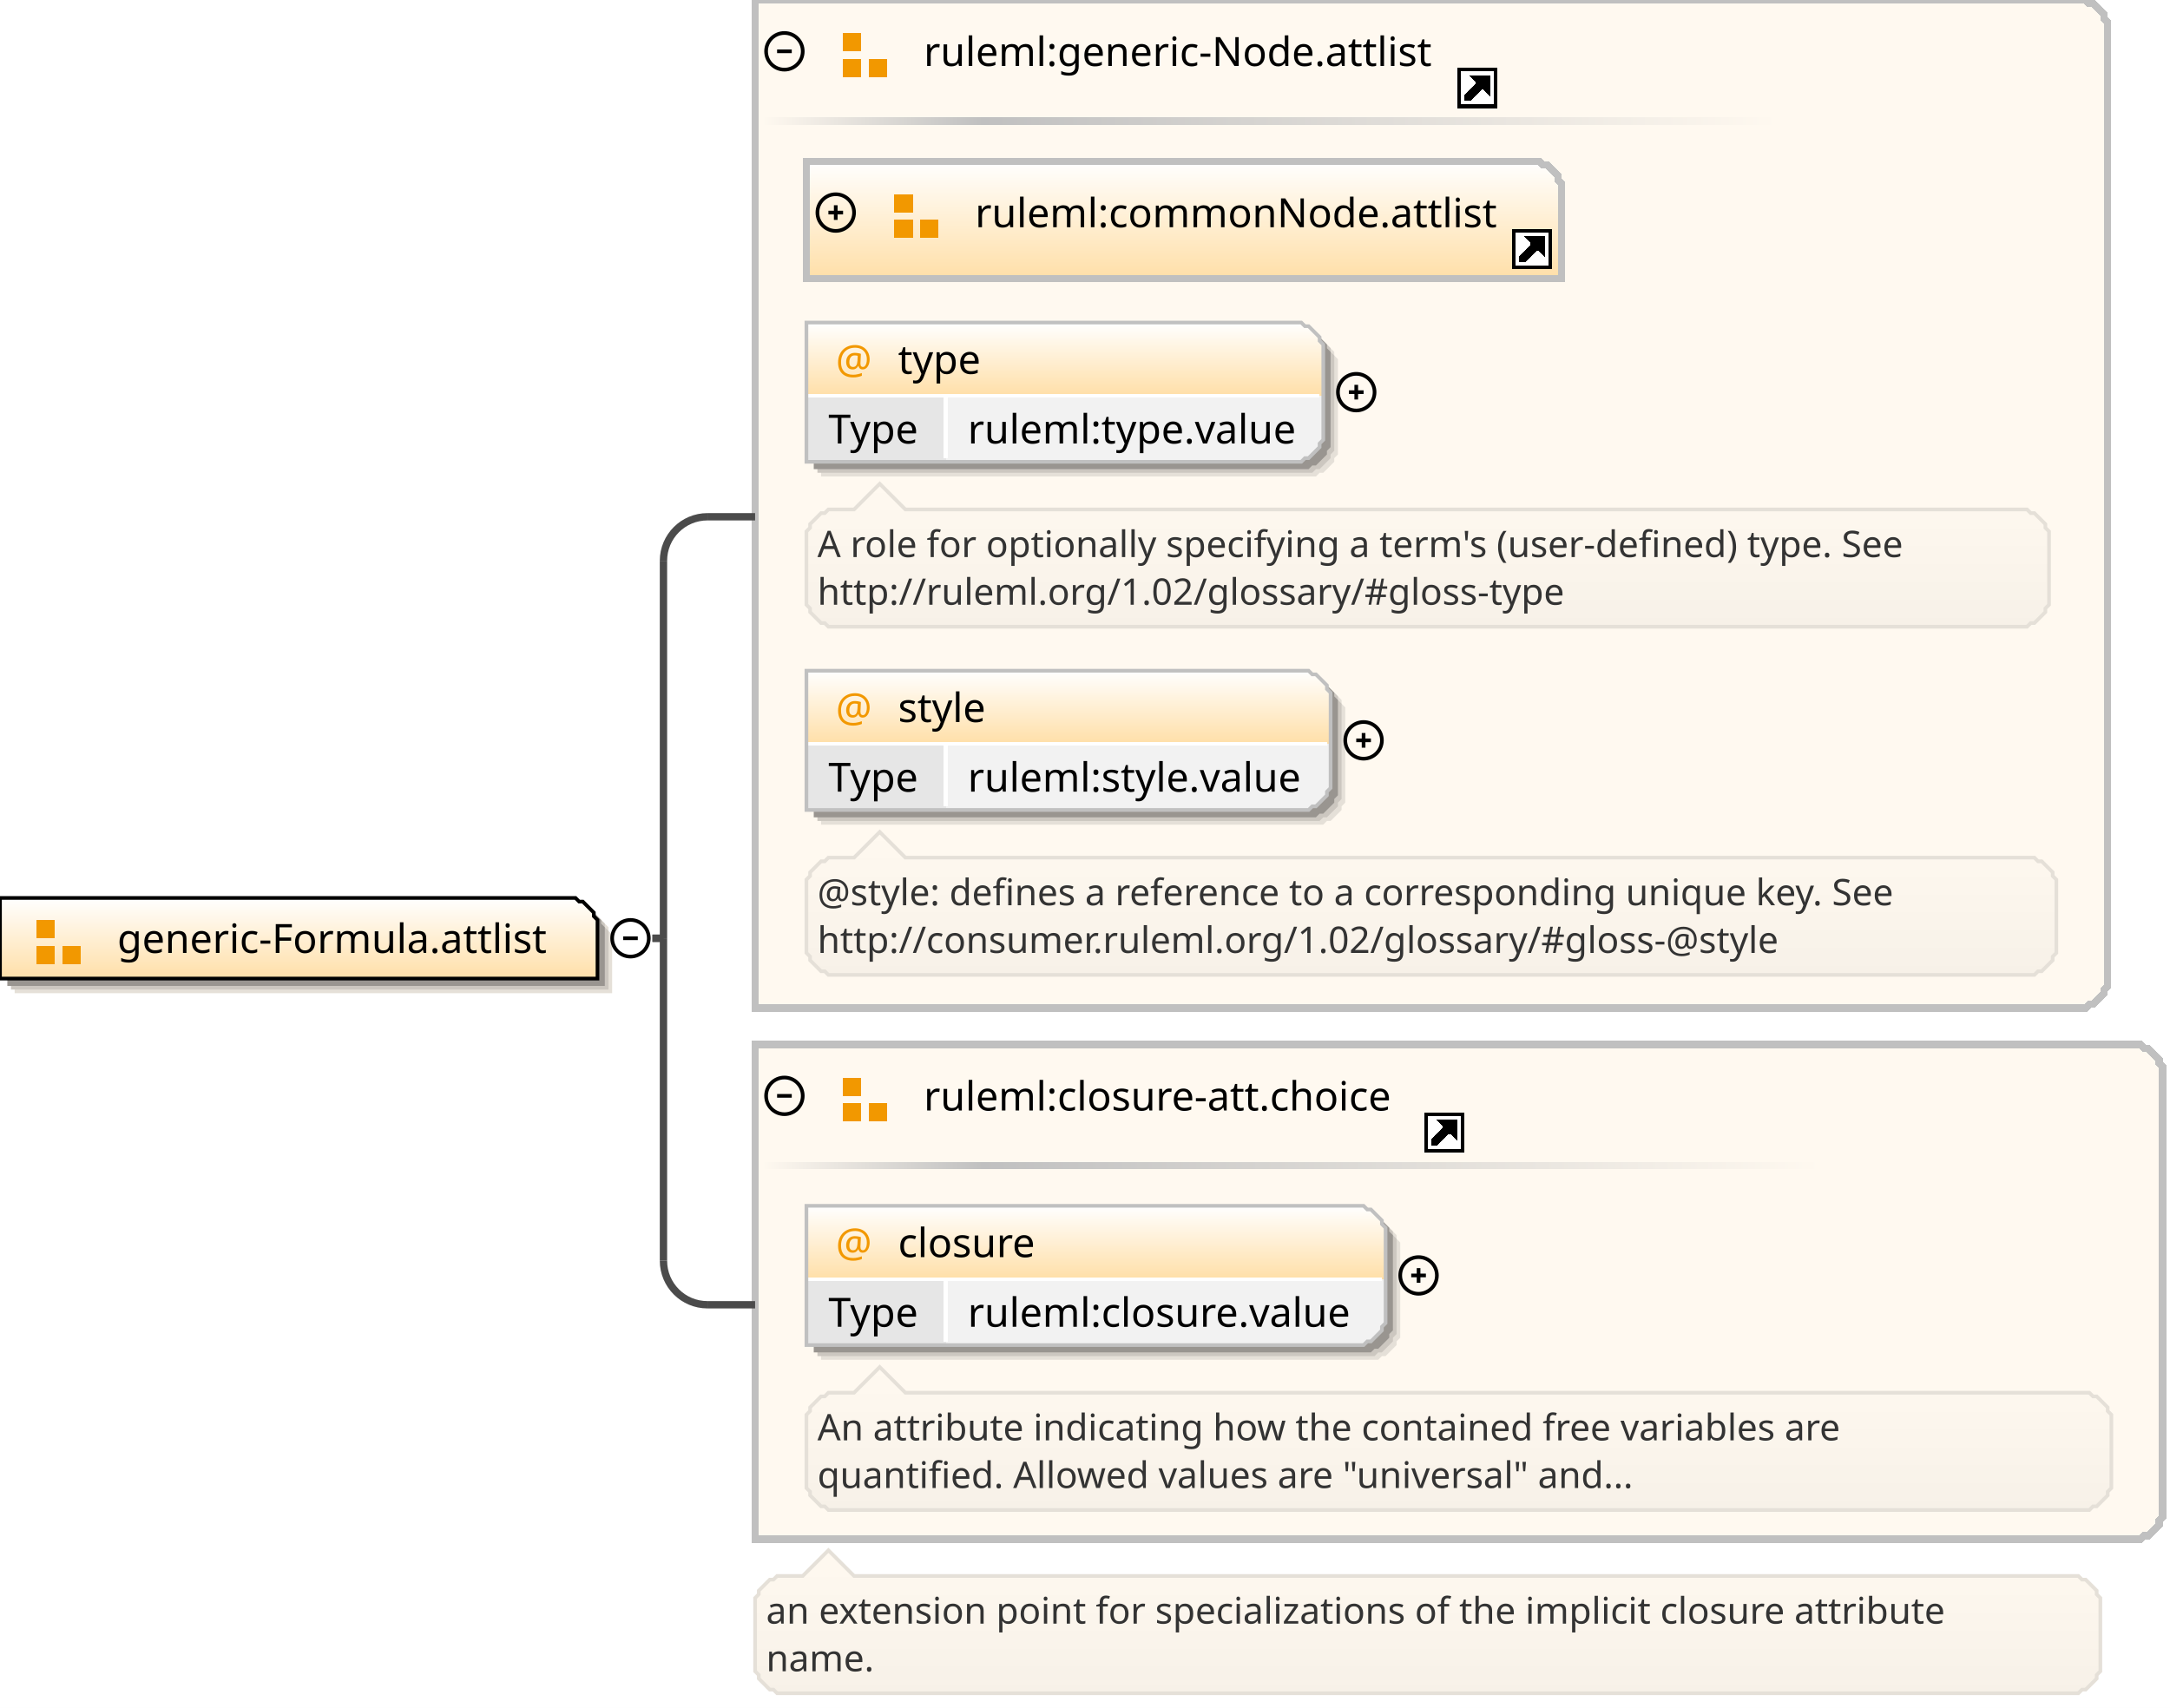
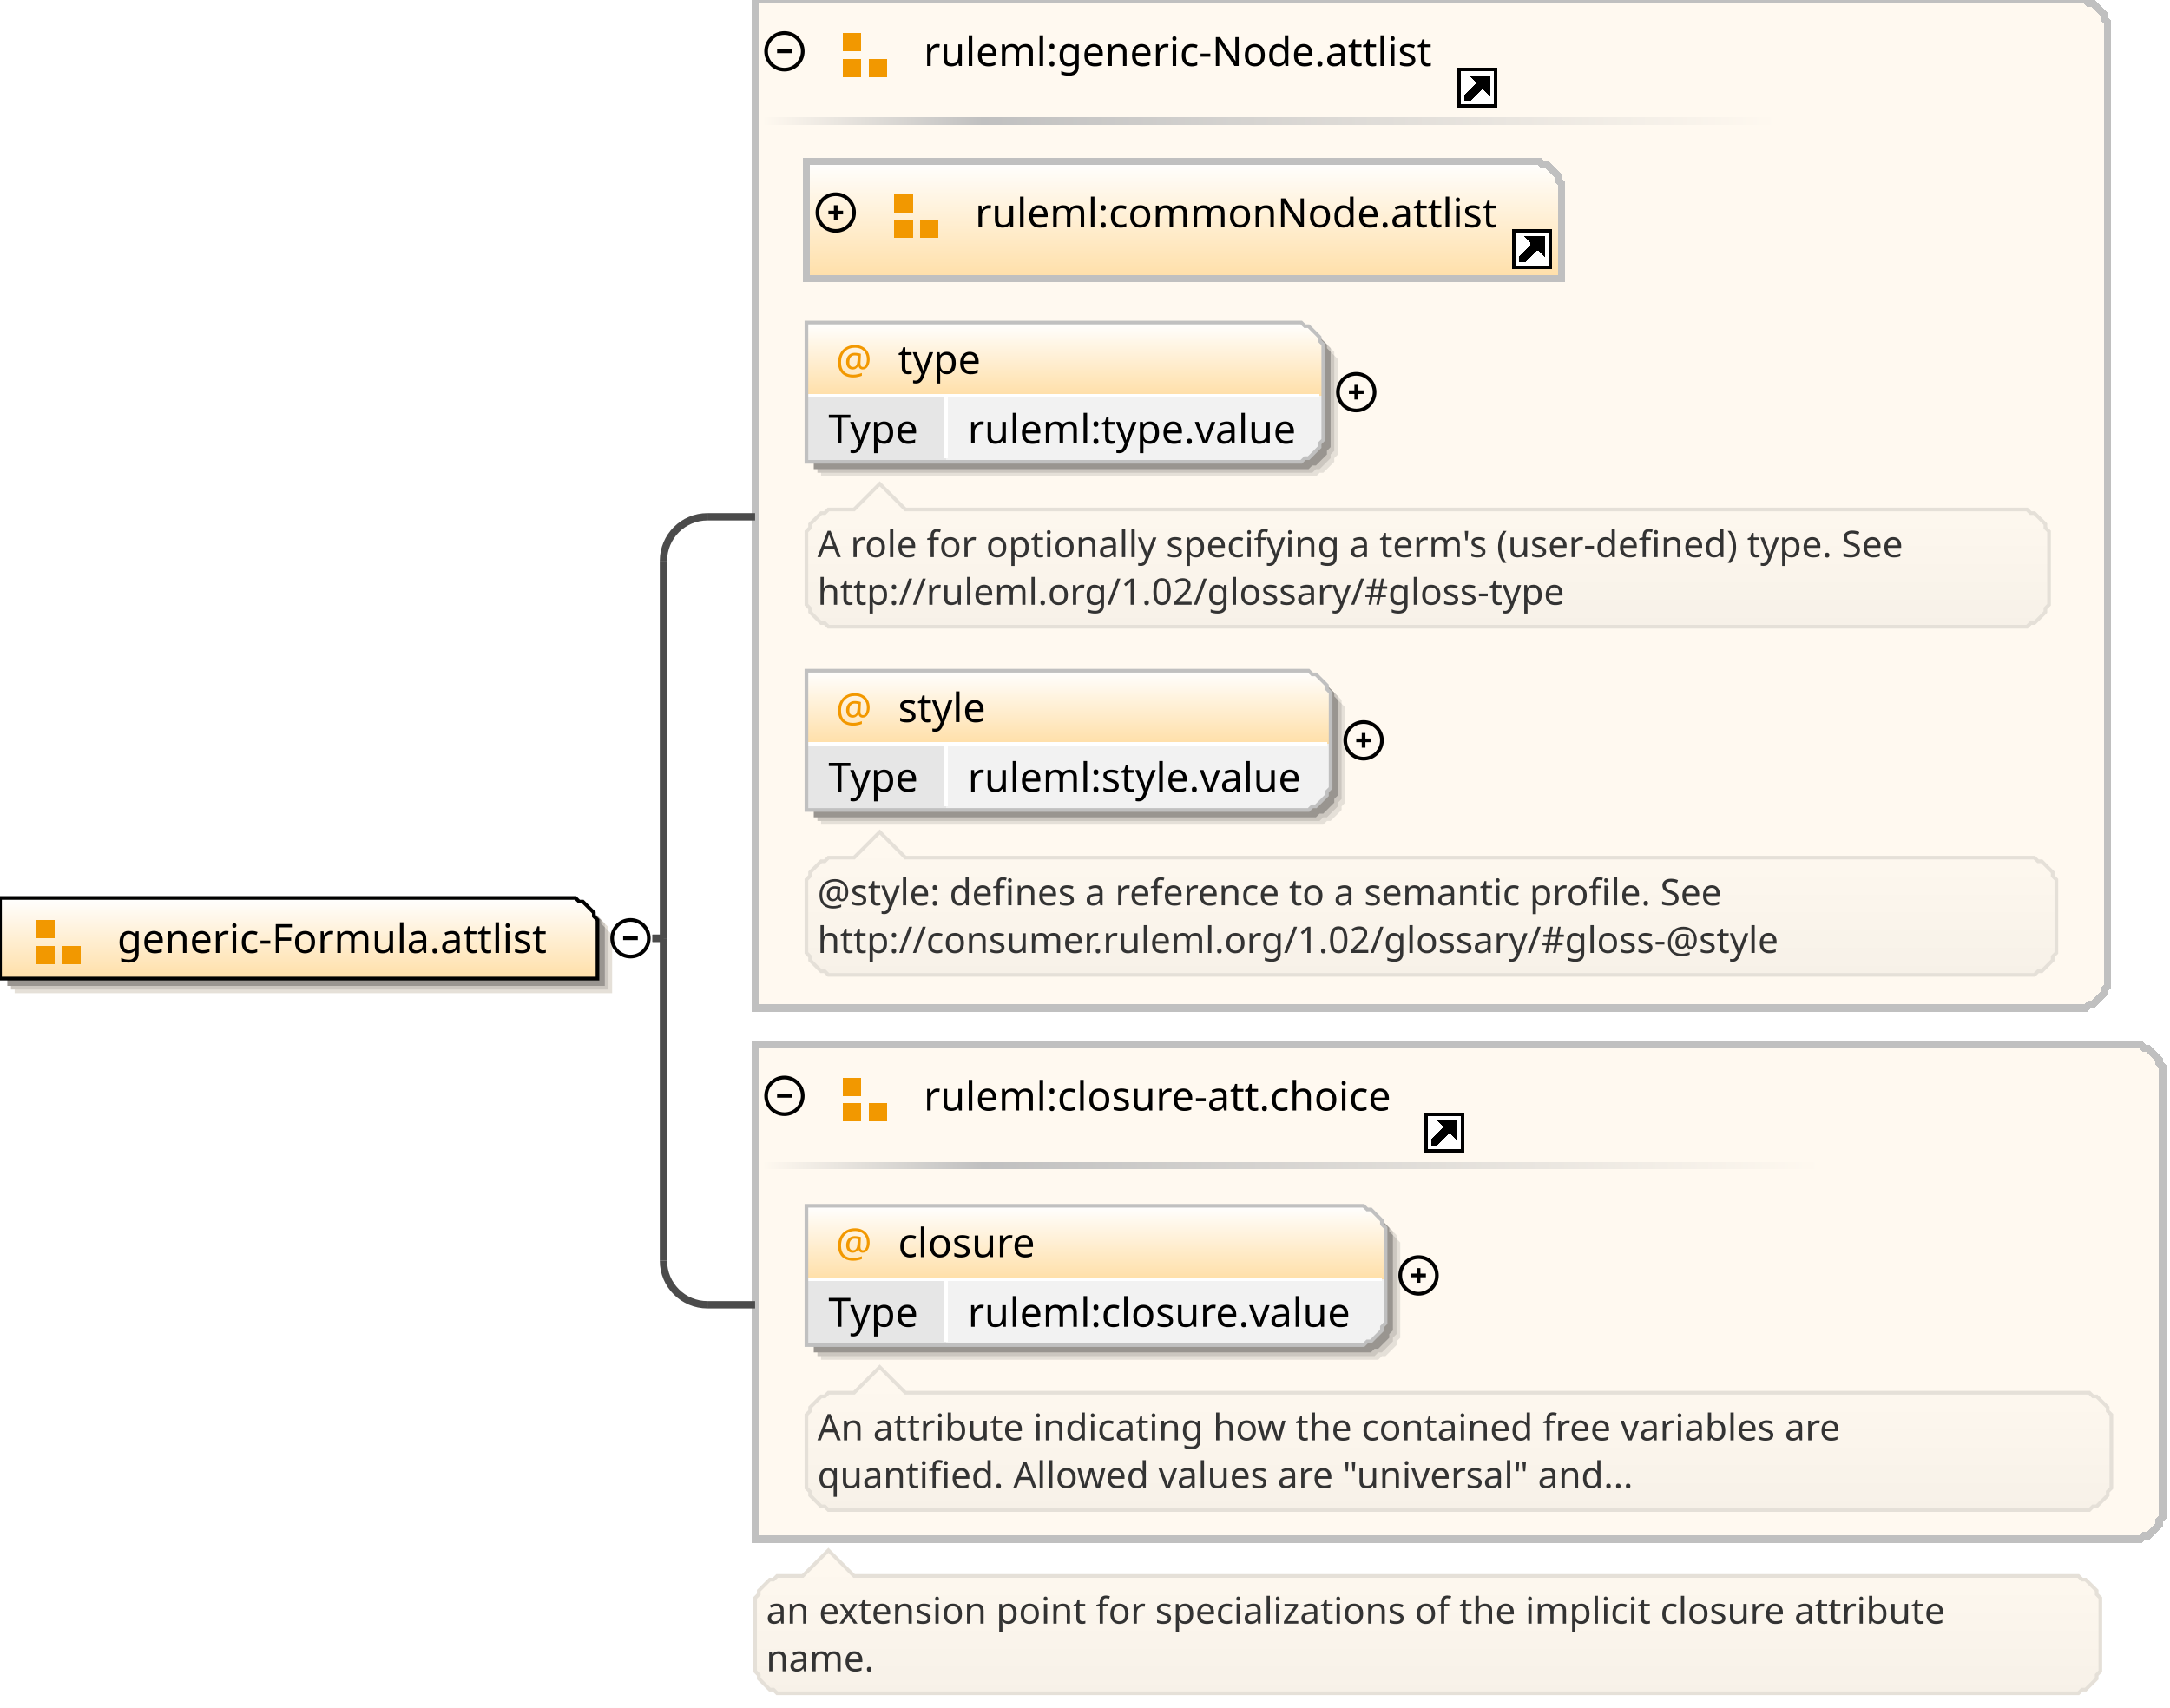
<svg xmlns="http://www.w3.org/2000/svg" color-interpolation="auto" color-rendering="auto" fill="black" fill-opacity="1" font-family="'Dialog'" font-size="12" font-style="normal" font-weight="normal" height="466" image-rendering="auto" shape-rendering="auto" stroke="black" stroke-dasharray="none" stroke-dashoffset="0" stroke-linecap="square" stroke-linejoin="miter" stroke-miterlimit="10" stroke-opacity="1" stroke-width="1" text-rendering="auto" width="592">
  <defs id="genericDefs" />
  <g>
    <defs id="defs1">
      <linearGradient gradientUnits="userSpaceOnUse" id="linearGradient1" spreadMethod="pad" x1="0" x2="0" y1="245" y2="267">
        <stop offset="0%" stop-color="white" stop-opacity="1" />
        <stop offset="100%" stop-color="rgb(255,223,168)" stop-opacity="1" />
      </linearGradient>
      <linearGradient gradientUnits="userSpaceOnUse" id="linearGradient2" spreadMethod="pad" x1="268" x2="485" y1="32" y2="32">
        <stop offset="0%" stop-color="silver" stop-opacity="1" />
        <stop offset="100%" stop-color="rgb(255,249,240)" stop-opacity="1" />
      </linearGradient>
      <linearGradient gradientUnits="userSpaceOnUse" id="linearGradient3" spreadMethod="pad" x1="208" x2="268" y1="32" y2="32">
        <stop offset="0%" stop-color="rgb(255,249,240)" stop-opacity="1" />
        <stop offset="100%" stop-color="silver" stop-opacity="1" />
      </linearGradient>
      <linearGradient gradientUnits="userSpaceOnUse" id="linearGradient4" spreadMethod="pad" x1="220" x2="220" y1="44" y2="76">
        <stop offset="0%" stop-color="white" stop-opacity="1" />
        <stop offset="100%" stop-color="rgb(255,223,168)" stop-opacity="1" />
      </linearGradient>
      <linearGradient gradientUnits="userSpaceOnUse" id="linearGradient5" spreadMethod="pad" x1="220" x2="220" y1="88" y2="108">
        <stop offset="0%" stop-color="white" stop-opacity="1" />
        <stop offset="100%" stop-color="rgb(255,223,168)" stop-opacity="1" />
      </linearGradient>
      <linearGradient gradientUnits="userSpaceOnUse" id="linearGradient6" spreadMethod="pad" x1="220" x2="220" y1="132" y2="171">
        <stop offset="0%" stop-color="rgb(255,249,240)" stop-opacity="1" />
        <stop offset="100%" stop-color="rgb(247,241,232)" stop-opacity="1" />
      </linearGradient>
      <linearGradient gradientUnits="userSpaceOnUse" id="linearGradient7" spreadMethod="pad" x1="220" x2="220" y1="183" y2="203">
        <stop offset="0%" stop-color="white" stop-opacity="1" />
        <stop offset="100%" stop-color="rgb(255,223,168)" stop-opacity="1" />
      </linearGradient>
      <linearGradient gradientUnits="userSpaceOnUse" id="linearGradient8" spreadMethod="pad" x1="220" x2="220" y1="227" y2="266">
        <stop offset="0%" stop-color="rgb(255,249,240)" stop-opacity="1" />
        <stop offset="100%" stop-color="rgb(247,241,232)" stop-opacity="1" />
      </linearGradient>
      <linearGradient gradientUnits="userSpaceOnUse" id="linearGradient9" spreadMethod="pad" x1="268" x2="497" y1="317" y2="317">
        <stop offset="0%" stop-color="silver" stop-opacity="1" />
        <stop offset="100%" stop-color="rgb(255,249,240)" stop-opacity="1" />
      </linearGradient>
      <linearGradient gradientUnits="userSpaceOnUse" id="linearGradient10" spreadMethod="pad" x1="208" x2="268" y1="317" y2="317">
        <stop offset="0%" stop-color="rgb(255,249,240)" stop-opacity="1" />
        <stop offset="100%" stop-color="silver" stop-opacity="1" />
      </linearGradient>
      <linearGradient gradientUnits="userSpaceOnUse" id="linearGradient11" spreadMethod="pad" x1="220" x2="220" y1="329" y2="349">
        <stop offset="0%" stop-color="white" stop-opacity="1" />
        <stop offset="100%" stop-color="rgb(255,223,168)" stop-opacity="1" />
      </linearGradient>
      <linearGradient gradientUnits="userSpaceOnUse" id="linearGradient12" spreadMethod="pad" x1="220" x2="220" y1="373" y2="412">
        <stop offset="0%" stop-color="rgb(255,249,240)" stop-opacity="1" />
        <stop offset="100%" stop-color="rgb(247,241,232)" stop-opacity="1" />
      </linearGradient>
      <linearGradient gradientUnits="userSpaceOnUse" id="linearGradient13" spreadMethod="pad" x1="206" x2="206" y1="423" y2="462">
        <stop offset="0%" stop-color="rgb(255,249,240)" stop-opacity="1" />
        <stop offset="100%" stop-color="rgb(247,241,232)" stop-opacity="1" />
      </linearGradient>
      <clipPath clipPathUnits="userSpaceOnUse" id="clipPath1">
        <path d="M0 0 L592 0 L592 466 L0 466 L0 0 Z" />
      </clipPath>
    </defs>
    <g fill="white" stroke="white" text-rendering="geometricPrecision">
      <rect clip-path="url(#clipPath1)" height="466" stroke="none" width="592" x="0" y="0" />
    </g>
    <g fill="rgb(229,224,216)" font-family="sans-serif" font-size="11" stroke="rgb(229,224,216)" text-rendering="geometricPrecision">
      <polygon clip-path="url(#clipPath1)" points=" 4 249 161 249 162 250 163 250 164 251 165 252 166 253 166 254 167 255 167 271 4 271" stroke="none" />
      <polygon clip-path="url(#clipPath1)" fill="rgb(204,199,192)" points=" 3 248 160 248 161 249 162 249 163 250 164 251 165 252 165 253 166 254 166 270 3 270" stroke="none" />
      <polygon clip-path="url(#clipPath1)" fill="rgb(153,149,144)" points=" 2 247 159 247 160 248 161 248 162 249 163 250 164 251 164 252 165 253 165 269 2 269" stroke="none" />
      <polygon clip-path="url(#clipPath1)" fill="url(#linearGradient1)" points=" 0 245 157 245 158 246 159 246 160 247 161 248 162 249 162 250 163 251 163 267 0 267" shape-rendering="crispEdges" stroke="none" />
      <polygon clip-path="url(#clipPath1)" fill="none" points=" 0 245 157 245 158 246 159 246 160 247 161 248 162 249 162 250 163 251 163 267 0 267" stroke="black" stroke-linecap="butt" />
    </g>
    <g fill="rgb(242,152,0)" font-family="sans-serif" font-size="11" shape-rendering="crispEdges" stroke="rgb(242,152,0)" stroke-linecap="butt" text-rendering="geometricPrecision">
      <rect clip-path="url(#clipPath1)" height="5" stroke="none" width="5" x="10" y="251" />
      <rect clip-path="url(#clipPath1)" height="5" stroke="none" width="5" x="10" y="258" />
      <rect clip-path="url(#clipPath1)" height="5" stroke="none" width="5" x="17" y="258" />
      <text clip-path="url(#clipPath1)" fill="black" stroke="none" x="32" xml:space="preserve" y="260">generic-Formula.attlist</text>
      <circle clip-path="url(#clipPath1)" cx="172" cy="256" fill="none" r="5" shape-rendering="auto" stroke="black" />
      <line clip-path="url(#clipPath1)" fill="none" shape-rendering="auto" stroke="black" x1="170" x2="174" y1="256" y2="256" />
      <polygon clip-path="url(#clipPath1)" fill="rgb(255,249,240)" points=" 206 0 569 0 570 1 571 1 572 2 573 3 574 4 574 5 575 6 575 269 574 270 574 271 573 272 572 273 571 274 570 274 569 275 206 275" stroke="none" stroke-width="2" />
      <polygon clip-path="url(#clipPath1)" fill="none" points=" 206 0 569 0 570 1 571 1 572 2 573 3 574 4 574 5 575 6 575 269 574 270 574 271 573 272 572 273 571 274 570 274 569 275 206 275" stroke="silver" stroke-width="2" />
      <rect clip-path="url(#clipPath1)" fill="url(#linearGradient2)" height="2" stroke="none" stroke-width="2" width="217" x="268" y="32" />
      <rect clip-path="url(#clipPath1)" fill="url(#linearGradient3)" height="2" stroke="none" stroke-width="2" width="60" x="208" y="32" />
      <rect clip-path="url(#clipPath1)" height="5" stroke="none" width="5" x="230" y="9" />
      <rect clip-path="url(#clipPath1)" height="5" stroke="none" width="5" x="230" y="16" />
      <rect clip-path="url(#clipPath1)" height="5" stroke="none" width="5" x="237" y="16" />
      <text clip-path="url(#clipPath1)" fill="black" stroke="none" x="252" xml:space="preserve" y="18">ruleml:generic-Node.attlist</text>
      <rect clip-path="url(#clipPath1)" fill="white" height="10" stroke="none" width="10" x="398" y="19" />
      <polygon clip-path="url(#clipPath1)" fill="none" points=" 400 27 400 26 403 23 403 22 402 21 406 21 406 25 405 24 404 24 401 27" stroke="black" />
      <polygon clip-path="url(#clipPath1)" fill="black" points=" 400 27 400 26 403 23 403 22 402 21 406 21 406 25 405 24 404 24 401 27" stroke="none" />
      <rect clip-path="url(#clipPath1)" fill="none" height="10" stroke="black" width="10" x="398" y="19" />
      <circle clip-path="url(#clipPath1)" cx="214" cy="14" fill="none" r="5" shape-rendering="auto" stroke="black" />
      <line clip-path="url(#clipPath1)" fill="none" shape-rendering="auto" stroke="black" x1="212" x2="216" y1="14" y2="14" />
      <polygon clip-path="url(#clipPath1)" fill="url(#linearGradient4)" points=" 220 44 420 44 421 45 422 45 423 46 424 47 425 48 425 49 426 50 426 76 220 76" stroke="none" stroke-width="2" />
      <polygon clip-path="url(#clipPath1)" fill="none" points=" 220 44 420 44 421 45 422 45 423 46 424 47 425 48 425 49 426 50 426 76 220 76" stroke="silver" stroke-width="2" />
      <rect clip-path="url(#clipPath1)" height="5" stroke="none" width="5" x="244" y="53" />
      <rect clip-path="url(#clipPath1)" height="5" stroke="none" width="5" x="244" y="60" />
      <rect clip-path="url(#clipPath1)" height="5" stroke="none" width="5" x="251" y="60" />
      <text clip-path="url(#clipPath1)" fill="black" stroke="none" x="266" xml:space="preserve" y="62">ruleml:commonNode.attlist</text>
      <rect clip-path="url(#clipPath1)" fill="white" height="10" stroke="none" width="10" x="413" y="63" />
      <polygon clip-path="url(#clipPath1)" fill="none" points=" 415 71 415 70 418 67 418 66 417 65 421 65 421 69 420 68 419 68 416 71" stroke="black" />
      <polygon clip-path="url(#clipPath1)" fill="black" points=" 415 71 415 70 418 67 418 66 417 65 421 65 421 69 420 68 419 68 416 71" stroke="none" />
      <rect clip-path="url(#clipPath1)" fill="none" height="10" stroke="black" width="10" x="413" y="63" />
      <circle clip-path="url(#clipPath1)" cx="228" cy="58" fill="none" r="5" shape-rendering="auto" stroke="black" />
      <line clip-path="url(#clipPath1)" fill="none" shape-rendering="auto" stroke="black" x1="226" x2="230" y1="58" y2="58" />
      <line clip-path="url(#clipPath1)" fill="none" shape-rendering="auto" stroke="black" x1="228" x2="228" y1="56" y2="60" />
      <polygon clip-path="url(#clipPath1)" fill="rgb(229,224,216)" points=" 224 92 359 92 360 93 361 93 362 94 363 95 364 96 364 97 365 98 365 124 364 125 364 126 363 127 362 128 361 129 360 129 359 130 224 130" shape-rendering="auto" stroke="none" />
      <polygon clip-path="url(#clipPath1)" fill="rgb(204,199,192)" points=" 223 91 358 91 359 92 360 92 361 93 362 94 363 95 363 96 364 97 364 123 363 124 363 125 362 126 361 127 360 128 359 128 358 129 223 129" shape-rendering="auto" stroke="none" />
      <polygon clip-path="url(#clipPath1)" fill="rgb(153,149,144)" points=" 222 90 357 90 358 91 359 91 360 92 361 93 362 94 362 95 363 96 363 122 362 123 362 124 361 125 360 126 359 127 358 127 357 128 222 128" shape-rendering="auto" stroke="none" />
      <polygon clip-path="url(#clipPath1)" fill="url(#linearGradient5)" points=" 220 88 355 88 356 89 357 89 358 90 359 91 360 92 360 93 361 94 361 108 360 108 360 108 359 108 358 108 357 108 356 108 355 108 220 108" stroke="none" />
      <polygon clip-path="url(#clipPath1)" fill="rgb(230,230,230)" points=" 220 108 258 108 258 108 258 108 258 108 258 108 258 108 258 108 258 108 258 120 258 121 258 122 258 123 258 124 258 125 258 125 258 126 220 126" stroke="none" />
      <polygon clip-path="url(#clipPath1)" fill="rgb(242,242,242)" points=" 258 108 355 108 356 108 357 108 358 108 359 108 360 108 360 108 361 108 361 120 360 121 360 122 359 123 358 124 357 125 356 125 355 126 258 126" stroke="none" />
      <line clip-path="url(#clipPath1)" fill="none" stroke="white" x1="220" x2="360" y1="108" y2="108" />
      <text clip-path="url(#clipPath1)" fill="black" stroke="none" x="226" xml:space="preserve" y="121">Type</text>
      <text clip-path="url(#clipPath1)" fill="black" stroke="none" x="264" xml:space="preserve" y="121">ruleml:type.value</text>
      <line clip-path="url(#clipPath1)" fill="none" stroke="white" x1="258" x2="258" y1="108" y2="125" />
      <polygon clip-path="url(#clipPath1)" fill="none" points=" 220 88 355 88 356 89 357 89 358 90 359 91 360 92 360 93 361 94 361 120 360 121 360 122 359 123 358 124 357 125 356 125 355 126 220 126" shape-rendering="auto" stroke="silver" />
      <text clip-path="url(#clipPath1)" stroke="none" x="228" xml:space="preserve" y="102">@</text>
      <text clip-path="url(#clipPath1)" fill="black" stroke="none" x="245" xml:space="preserve" y="102">type</text>
      <circle clip-path="url(#clipPath1)" cx="370" cy="107" fill="none" r="5" shape-rendering="auto" stroke="black" />
      <line clip-path="url(#clipPath1)" fill="none" shape-rendering="auto" stroke="black" x1="368" x2="372" y1="107" y2="107" />
      <line clip-path="url(#clipPath1)" fill="none" shape-rendering="auto" stroke="black" x1="370" x2="370" y1="105" y2="109" />
      <polygon clip-path="url(#clipPath1)" fill="url(#linearGradient6)" points=" 220 145 221 144 221 143 222 142 223 141 224 140 225 140 226 139 233 139 240 132 247 139 553 139 554 140 555 140 556 141 557 142 558 143 558 144 559 145 559 165 558 166 558 167 557 168 556 169 555 170 554 170 553 171 226 171 225 170 224 170 223 169 222 168 221 167 221 166 220 165" stroke="none" />
      <polygon clip-path="url(#clipPath1)" fill="none" points=" 220 145 221 144 221 143 222 142 223 141 224 140 225 140 226 139 233 139 240 132 247 139 553 139 554 140 555 140 556 141 557 142 558 143 558 144 559 145 559 165 558 166 558 167 557 168 556 169 555 170 554 170 553 171 226 171 225 170 224 170 223 169 222 168 221 167 221 166 220 165" shape-rendering="auto" stroke="rgb(229,224,216)" />
      <text clip-path="url(#clipPath1)" fill="rgb(51,51,51)" font-size="10" stroke="none" x="223" xml:space="preserve" y="152">A role for optionally specifying a term's (user-defined) type. See </text>
      <text clip-path="url(#clipPath1)" fill="rgb(51,51,51)" font-size="10" stroke="none" x="223" xml:space="preserve" y="165">http://ruleml.org/1.02/glossary/#gloss-type</text>
      <polygon clip-path="url(#clipPath1)" fill="rgb(229,224,216)" points=" 224 187 361 187 362 188 363 188 364 189 365 190 366 191 366 192 367 193 367 219 366 220 366 221 365 222 364 223 363 224 362 224 361 225 224 225" shape-rendering="auto" stroke="none" />
      <polygon clip-path="url(#clipPath1)" fill="rgb(204,199,192)" points=" 223 186 360 186 361 187 362 187 363 188 364 189 365 190 365 191 366 192 366 218 365 219 365 220 364 221 363 222 362 223 361 223 360 224 223 224" shape-rendering="auto" stroke="none" />
      <polygon clip-path="url(#clipPath1)" fill="rgb(153,149,144)" points=" 222 185 359 185 360 186 361 186 362 187 363 188 364 189 364 190 365 191 365 217 364 218 364 219 363 220 362 221 361 222 360 222 359 223 222 223" shape-rendering="auto" stroke="none" />
      <polygon clip-path="url(#clipPath1)" fill="url(#linearGradient7)" points=" 220 183 357 183 358 184 359 184 360 185 361 186 362 187 362 188 363 189 363 203 362 203 362 203 361 203 360 203 359 203 358 203 357 203 220 203" stroke="none" />
      <polygon clip-path="url(#clipPath1)" fill="rgb(230,230,230)" points=" 220 203 258 203 258 203 258 203 258 203 258 203 258 203 258 203 258 203 258 215 258 216 258 217 258 218 258 219 258 220 258 220 258 221 220 221" stroke="none" />
      <polygon clip-path="url(#clipPath1)" fill="rgb(242,242,242)" points=" 258 203 357 203 358 203 359 203 360 203 361 203 362 203 362 203 363 203 363 215 362 216 362 217 361 218 360 219 359 220 358 220 357 221 258 221" stroke="none" />
      <line clip-path="url(#clipPath1)" fill="none" stroke="white" x1="220" x2="362" y1="203" y2="203" />
      <text clip-path="url(#clipPath1)" fill="black" stroke="none" x="226" xml:space="preserve" y="216">Type</text>
      <text clip-path="url(#clipPath1)" fill="black" stroke="none" x="264" xml:space="preserve" y="216">ruleml:style.value</text>
      <line clip-path="url(#clipPath1)" fill="none" stroke="white" x1="258" x2="258" y1="203" y2="220" />
      <polygon clip-path="url(#clipPath1)" fill="none" points=" 220 183 357 183 358 184 359 184 360 185 361 186 362 187 362 188 363 189 363 215 362 216 362 217 361 218 360 219 359 220 358 220 357 221 220 221" shape-rendering="auto" stroke="silver" />
      <text clip-path="url(#clipPath1)" stroke="none" x="228" xml:space="preserve" y="197">@</text>
      <text clip-path="url(#clipPath1)" fill="black" stroke="none" x="245" xml:space="preserve" y="197">style</text>
      <circle clip-path="url(#clipPath1)" cx="372" cy="202" fill="none" r="5" shape-rendering="auto" stroke="black" />
      <line clip-path="url(#clipPath1)" fill="none" shape-rendering="auto" stroke="black" x1="370" x2="374" y1="202" y2="202" />
      <line clip-path="url(#clipPath1)" fill="none" shape-rendering="auto" stroke="black" x1="372" x2="372" y1="200" y2="204" />
      <polygon clip-path="url(#clipPath1)" fill="url(#linearGradient8)" points=" 220 240 221 239 221 238 222 237 223 236 224 235 225 235 226 234 233 234 240 227 247 234 555 234 556 235 557 235 558 236 559 237 560 238 560 239 561 240 561 260 560 261 560 262 559 263 558 264 557 265 556 265 555 266 226 266 225 265 224 265 223 264 222 263 221 262 221 261 220 260" stroke="none" />
      <polygon clip-path="url(#clipPath1)" fill="none" points=" 220 240 221 239 221 238 222 237 223 236 224 235 225 235 226 234 233 234 240 227 247 234 555 234 556 235 557 235 558 236 559 237 560 238 560 239 561 240 561 260 560 261 560 262 559 263 558 264 557 265 556 265 555 266 226 266 225 265 224 265 223 264 222 263 221 262 221 261 220 260" shape-rendering="auto" stroke="rgb(229,224,216)" />
-       <text clip-path="url(#clipPath1)" fill="rgb(51,51,51)" font-size="10" stroke="none" x="223" xml:space="preserve" y="247">@style: defines a reference to a corresponding unique key. See </text>
+       <text clip-path="url(#clipPath1)" fill="rgb(51,51,51)" font-size="10" stroke="none" x="223" xml:space="preserve" y="247">@style: defines a reference to a semantic profile. See </text>
      <text clip-path="url(#clipPath1)" fill="rgb(51,51,51)" font-size="10" stroke="none" x="223" xml:space="preserve" y="260">http://consumer.ruleml.org/1.02/glossary/#gloss-@style</text>
    </g>
    <g fill="rgb(75,75,75)" font-family="sans-serif" font-size="11" stroke="rgb(75,75,75)" stroke-linecap="butt" stroke-width="2" text-rendering="geometricPrecision">
      <line clip-path="url(#clipPath1)" fill="none" x1="178" x2="181" y1="256" y2="256" />
      <line clip-path="url(#clipPath1)" fill="none" x1="181" x2="181" y1="153" y2="256" />
      <line clip-path="url(#clipPath1)" fill="none" x1="193" x2="206" y1="141" y2="141" />
      <path clip-path="url(#clipPath1)" d="M181 153 A12 12 0 0 1 193 141" fill="none" />
      <polygon clip-path="url(#clipPath1)" fill="rgb(255,249,240)" points=" 206 285 584 285 585 286 586 286 587 287 588 288 589 289 589 290 590 291 590 414 589 415 589 416 588 417 587 418 586 419 585 419 584 420 206 420" shape-rendering="crispEdges" stroke="none" />
      <polygon clip-path="url(#clipPath1)" fill="none" points=" 206 285 584 285 585 286 586 286 587 287 588 288 589 289 589 290 590 291 590 414 589 415 589 416 588 417 587 418 586 419 585 419 584 420 206 420" shape-rendering="crispEdges" stroke="silver" />
      <rect clip-path="url(#clipPath1)" fill="url(#linearGradient9)" height="2" shape-rendering="crispEdges" stroke="none" width="229" x="268" y="317" />
      <rect clip-path="url(#clipPath1)" fill="url(#linearGradient10)" height="2" shape-rendering="crispEdges" stroke="none" width="60" x="208" y="317" />
    </g>
    <g fill="rgb(242,152,0)" font-family="sans-serif" font-size="11" shape-rendering="crispEdges" stroke="rgb(242,152,0)" stroke-linecap="butt" text-rendering="geometricPrecision">
      <rect clip-path="url(#clipPath1)" height="5" stroke="none" width="5" x="230" y="294" />
      <rect clip-path="url(#clipPath1)" height="5" stroke="none" width="5" x="230" y="301" />
      <rect clip-path="url(#clipPath1)" height="5" stroke="none" width="5" x="237" y="301" />
      <text clip-path="url(#clipPath1)" fill="black" stroke="none" x="252" xml:space="preserve" y="303">ruleml:closure-att.choice</text>
      <rect clip-path="url(#clipPath1)" fill="white" height="10" stroke="none" width="10" x="389" y="304" />
      <polygon clip-path="url(#clipPath1)" fill="none" points=" 391 312 391 311 394 308 394 307 393 306 397 306 397 310 396 309 395 309 392 312" stroke="black" />
      <polygon clip-path="url(#clipPath1)" fill="black" points=" 391 312 391 311 394 308 394 307 393 306 397 306 397 310 396 309 395 309 392 312" stroke="none" />
      <rect clip-path="url(#clipPath1)" fill="none" height="10" stroke="black" width="10" x="389" y="304" />
      <circle clip-path="url(#clipPath1)" cx="214" cy="299" fill="none" r="5" shape-rendering="auto" stroke="black" />
      <line clip-path="url(#clipPath1)" fill="none" shape-rendering="auto" stroke="black" x1="212" x2="216" y1="299" y2="299" />
      <polygon clip-path="url(#clipPath1)" fill="rgb(229,224,216)" points=" 224 333 376 333 377 334 378 334 379 335 380 336 381 337 381 338 382 339 382 365 381 366 381 367 380 368 379 369 378 370 377 370 376 371 224 371" shape-rendering="auto" stroke="none" />
      <polygon clip-path="url(#clipPath1)" fill="rgb(204,199,192)" points=" 223 332 375 332 376 333 377 333 378 334 379 335 380 336 380 337 381 338 381 364 380 365 380 366 379 367 378 368 377 369 376 369 375 370 223 370" shape-rendering="auto" stroke="none" />
      <polygon clip-path="url(#clipPath1)" fill="rgb(153,149,144)" points=" 222 331 374 331 375 332 376 332 377 333 378 334 379 335 379 336 380 337 380 363 379 364 379 365 378 366 377 367 376 368 375 368 374 369 222 369" shape-rendering="auto" stroke="none" />
      <polygon clip-path="url(#clipPath1)" fill="url(#linearGradient11)" points=" 220 329 372 329 373 330 374 330 375 331 376 332 377 333 377 334 378 335 378 349 377 349 377 349 376 349 375 349 374 349 373 349 372 349 220 349" stroke="none" />
      <polygon clip-path="url(#clipPath1)" fill="rgb(230,230,230)" points=" 220 349 258 349 258 349 258 349 258 349 258 349 258 349 258 349 258 349 258 361 258 362 258 363 258 364 258 365 258 366 258 366 258 367 220 367" stroke="none" />
      <polygon clip-path="url(#clipPath1)" fill="rgb(242,242,242)" points=" 258 349 372 349 373 349 374 349 375 349 376 349 377 349 377 349 378 349 378 361 377 362 377 363 376 364 375 365 374 366 373 366 372 367 258 367" stroke="none" />
      <line clip-path="url(#clipPath1)" fill="none" stroke="white" x1="220" x2="377" y1="349" y2="349" />
      <text clip-path="url(#clipPath1)" fill="black" stroke="none" x="226" xml:space="preserve" y="362">Type</text>
      <text clip-path="url(#clipPath1)" fill="black" stroke="none" x="264" xml:space="preserve" y="362">ruleml:closure.value</text>
      <line clip-path="url(#clipPath1)" fill="none" stroke="white" x1="258" x2="258" y1="349" y2="366" />
      <polygon clip-path="url(#clipPath1)" fill="none" points=" 220 329 372 329 373 330 374 330 375 331 376 332 377 333 377 334 378 335 378 361 377 362 377 363 376 364 375 365 374 366 373 366 372 367 220 367" shape-rendering="auto" stroke="silver" />
      <text clip-path="url(#clipPath1)" stroke="none" x="228" xml:space="preserve" y="343">@</text>
      <text clip-path="url(#clipPath1)" fill="black" stroke="none" x="245" xml:space="preserve" y="343">closure</text>
      <circle clip-path="url(#clipPath1)" cx="387" cy="348" fill="none" r="5" shape-rendering="auto" stroke="black" />
      <line clip-path="url(#clipPath1)" fill="none" shape-rendering="auto" stroke="black" x1="385" x2="389" y1="348" y2="348" />
      <line clip-path="url(#clipPath1)" fill="none" shape-rendering="auto" stroke="black" x1="387" x2="387" y1="346" y2="350" />
      <polygon clip-path="url(#clipPath1)" fill="url(#linearGradient12)" points=" 220 386 221 385 221 384 222 383 223 382 224 381 225 381 226 380 233 380 240 373 247 380 570 380 571 381 572 381 573 382 574 383 575 384 575 385 576 386 576 406 575 407 575 408 574 409 573 410 572 411 571 411 570 412 226 412 225 411 224 411 223 410 222 409 221 408 221 407 220 406" stroke="none" />
      <polygon clip-path="url(#clipPath1)" fill="none" points=" 220 386 221 385 221 384 222 383 223 382 224 381 225 381 226 380 233 380 240 373 247 380 570 380 571 381 572 381 573 382 574 383 575 384 575 385 576 386 576 406 575 407 575 408 574 409 573 410 572 411 571 411 570 412 226 412 225 411 224 411 223 410 222 409 221 408 221 407 220 406" shape-rendering="auto" stroke="rgb(229,224,216)" />
      <text clip-path="url(#clipPath1)" fill="rgb(51,51,51)" font-size="10" stroke="none" x="223" xml:space="preserve" y="393">An attribute indicating how the contained free variables are </text>
      <text clip-path="url(#clipPath1)" fill="rgb(51,51,51)" font-size="10" stroke="none" x="223" xml:space="preserve" y="406">quantified. Allowed values are "universal" and...</text>
      <polygon clip-path="url(#clipPath1)" fill="url(#linearGradient13)" points=" 206 436 207 435 207 434 208 433 209 432 210 431 211 431 212 430 219 430 226 423 233 430 567 430 568 431 569 431 570 432 571 433 572 434 572 435 573 436 573 456 572 457 572 458 571 459 570 460 569 461 568 461 567 462 212 462 211 461 210 461 209 460 208 459 207 458 207 457 206 456" stroke="none" />
      <polygon clip-path="url(#clipPath1)" fill="none" points=" 206 436 207 435 207 434 208 433 209 432 210 431 211 431 212 430 219 430 226 423 233 430 567 430 568 431 569 431 570 432 571 433 572 434 572 435 573 436 573 456 572 457 572 458 571 459 570 460 569 461 568 461 567 462 212 462 211 461 210 461 209 460 208 459 207 458 207 457 206 456" shape-rendering="auto" stroke="rgb(229,224,216)" />
      <text clip-path="url(#clipPath1)" fill="rgb(51,51,51)" font-size="10" stroke="none" x="209" xml:space="preserve" y="443">an extension point for specializations of the implicit closure attribute </text>
      <text clip-path="url(#clipPath1)" fill="rgb(51,51,51)" font-size="10" stroke="none" x="209" xml:space="preserve" y="456">name.</text>
    </g>
    <g fill="rgb(75,75,75)" font-family="sans-serif" font-size="11" stroke="rgb(75,75,75)" stroke-linecap="butt" stroke-width="2" text-rendering="geometricPrecision">
      <line clip-path="url(#clipPath1)" fill="none" x1="178" x2="181" y1="256" y2="256" />
      <line clip-path="url(#clipPath1)" fill="none" x1="181" x2="181" y1="256" y2="344" />
      <line clip-path="url(#clipPath1)" fill="none" x1="193" x2="206" y1="356" y2="356" />
      <path clip-path="url(#clipPath1)" d="M181 344 A12 12 0 0 0 193 356" fill="none" />
    </g>
  </g>
</svg>
